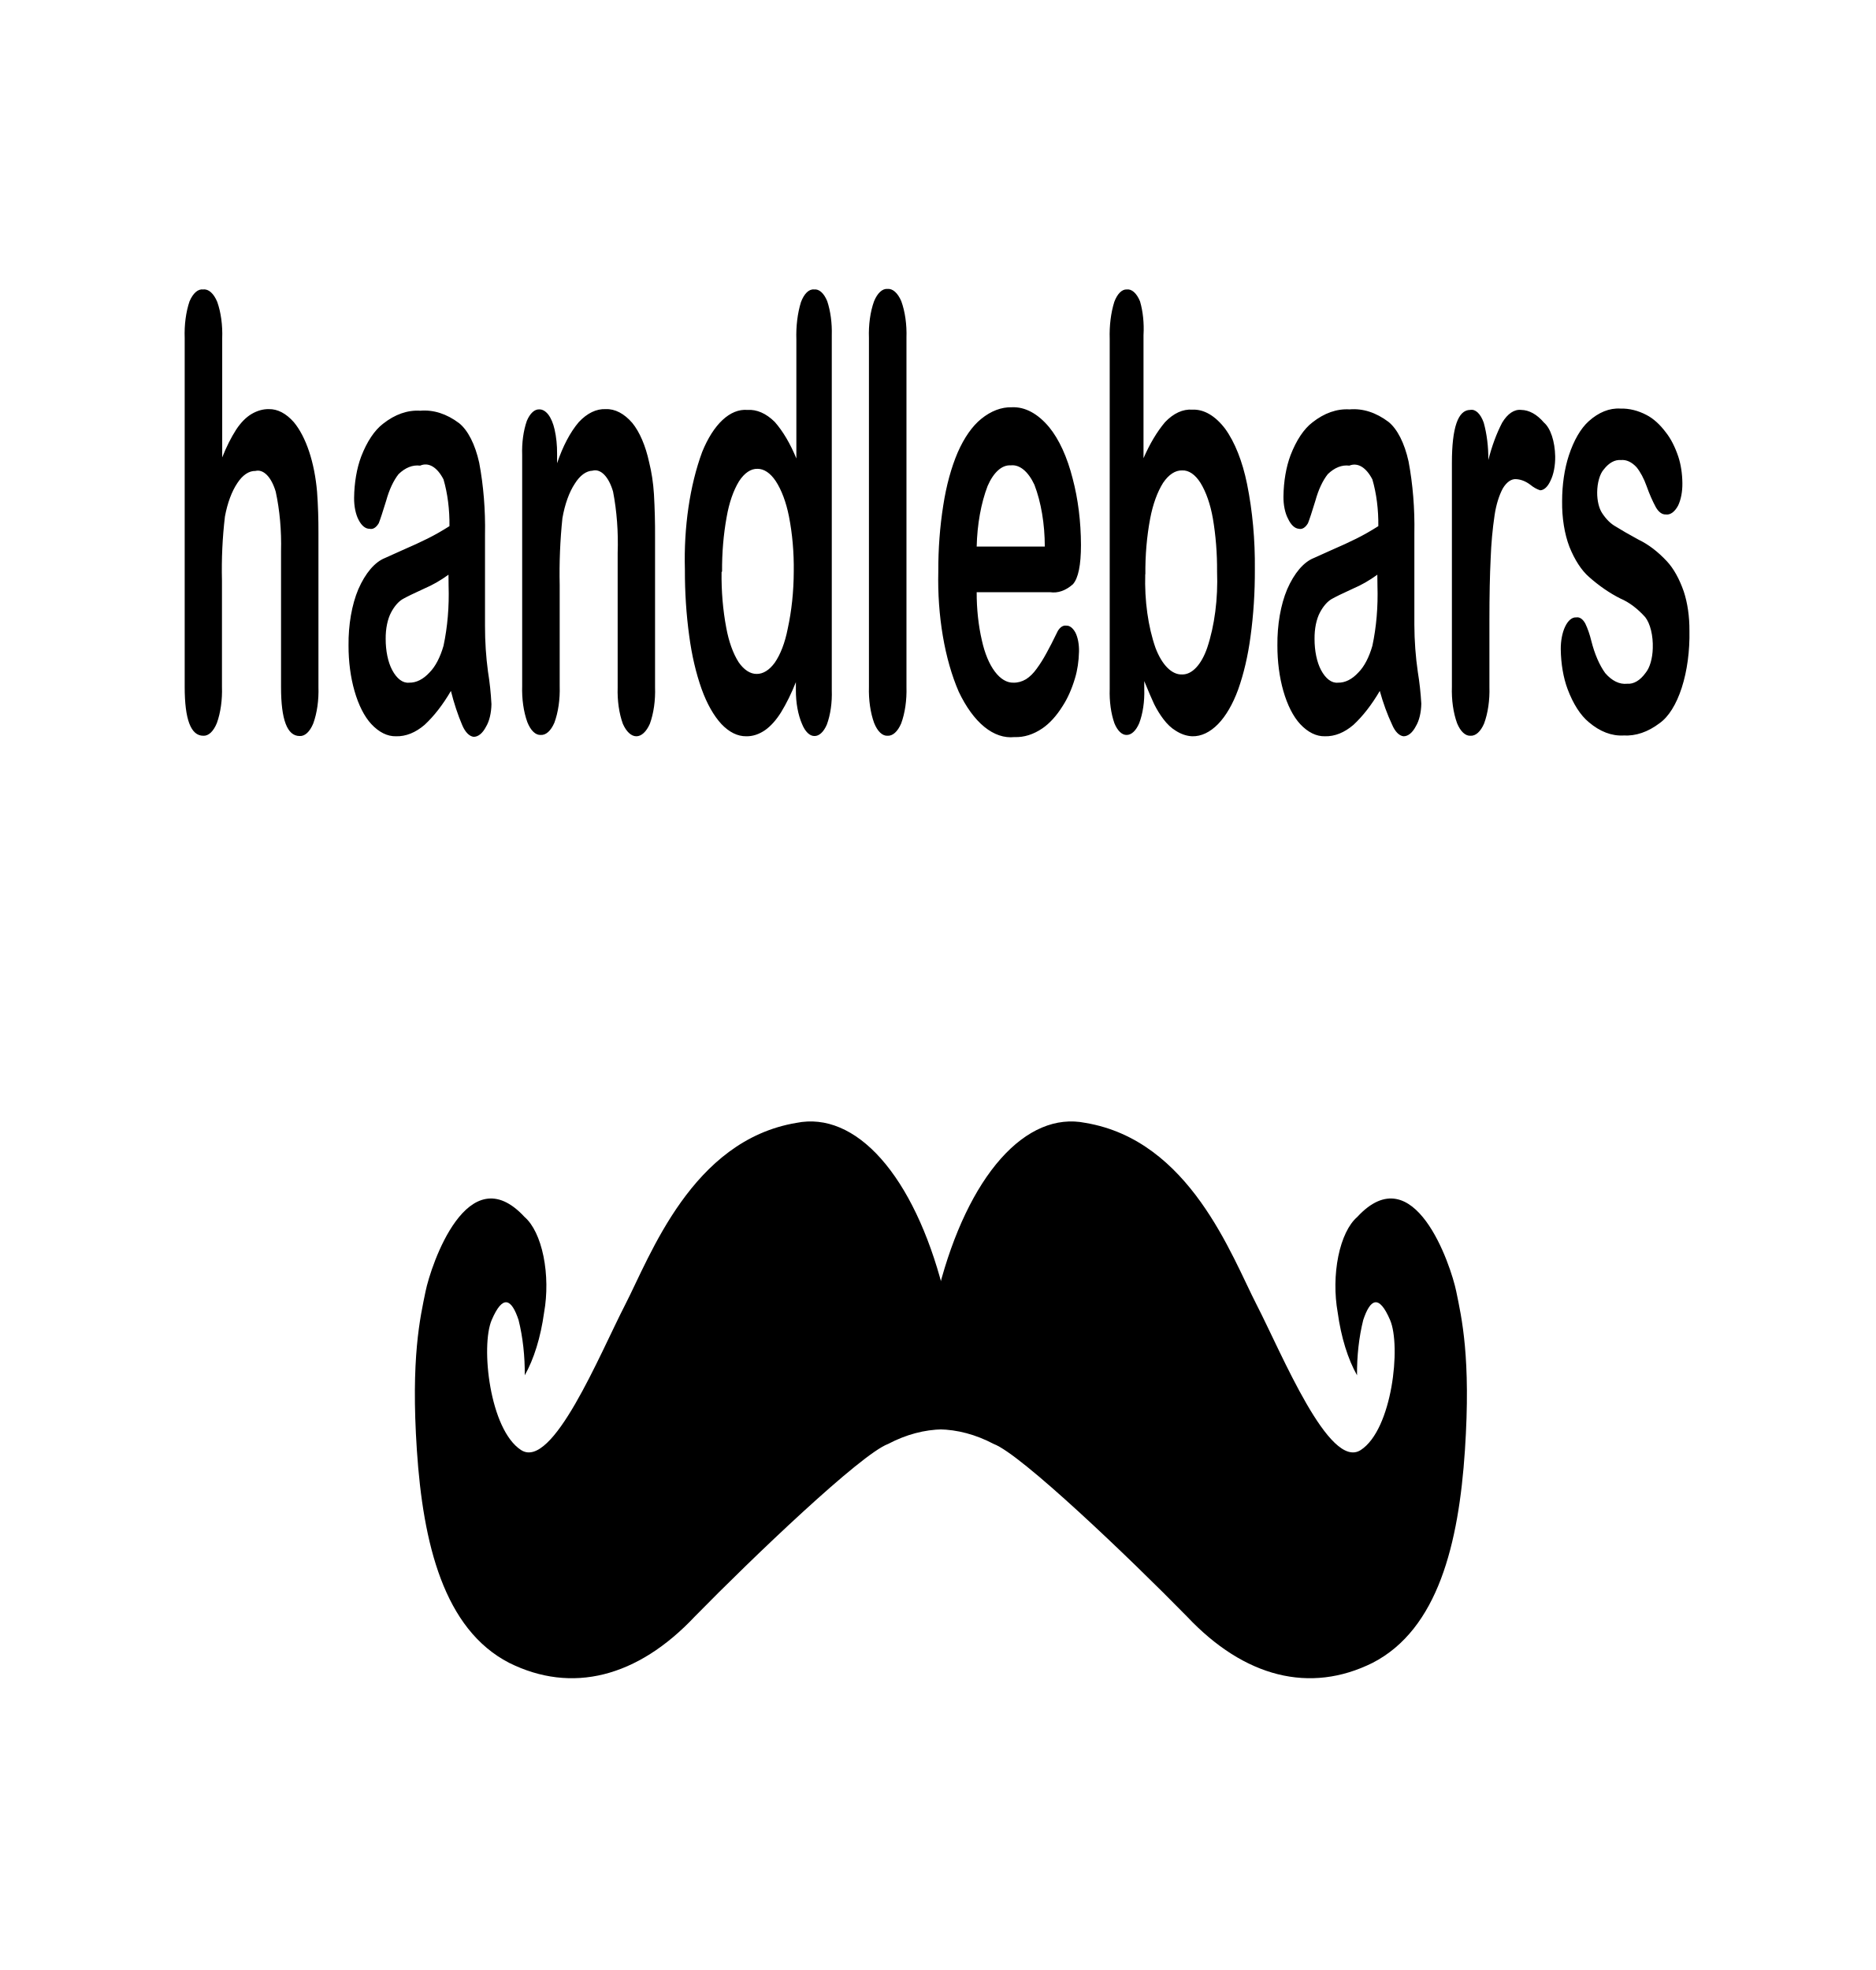
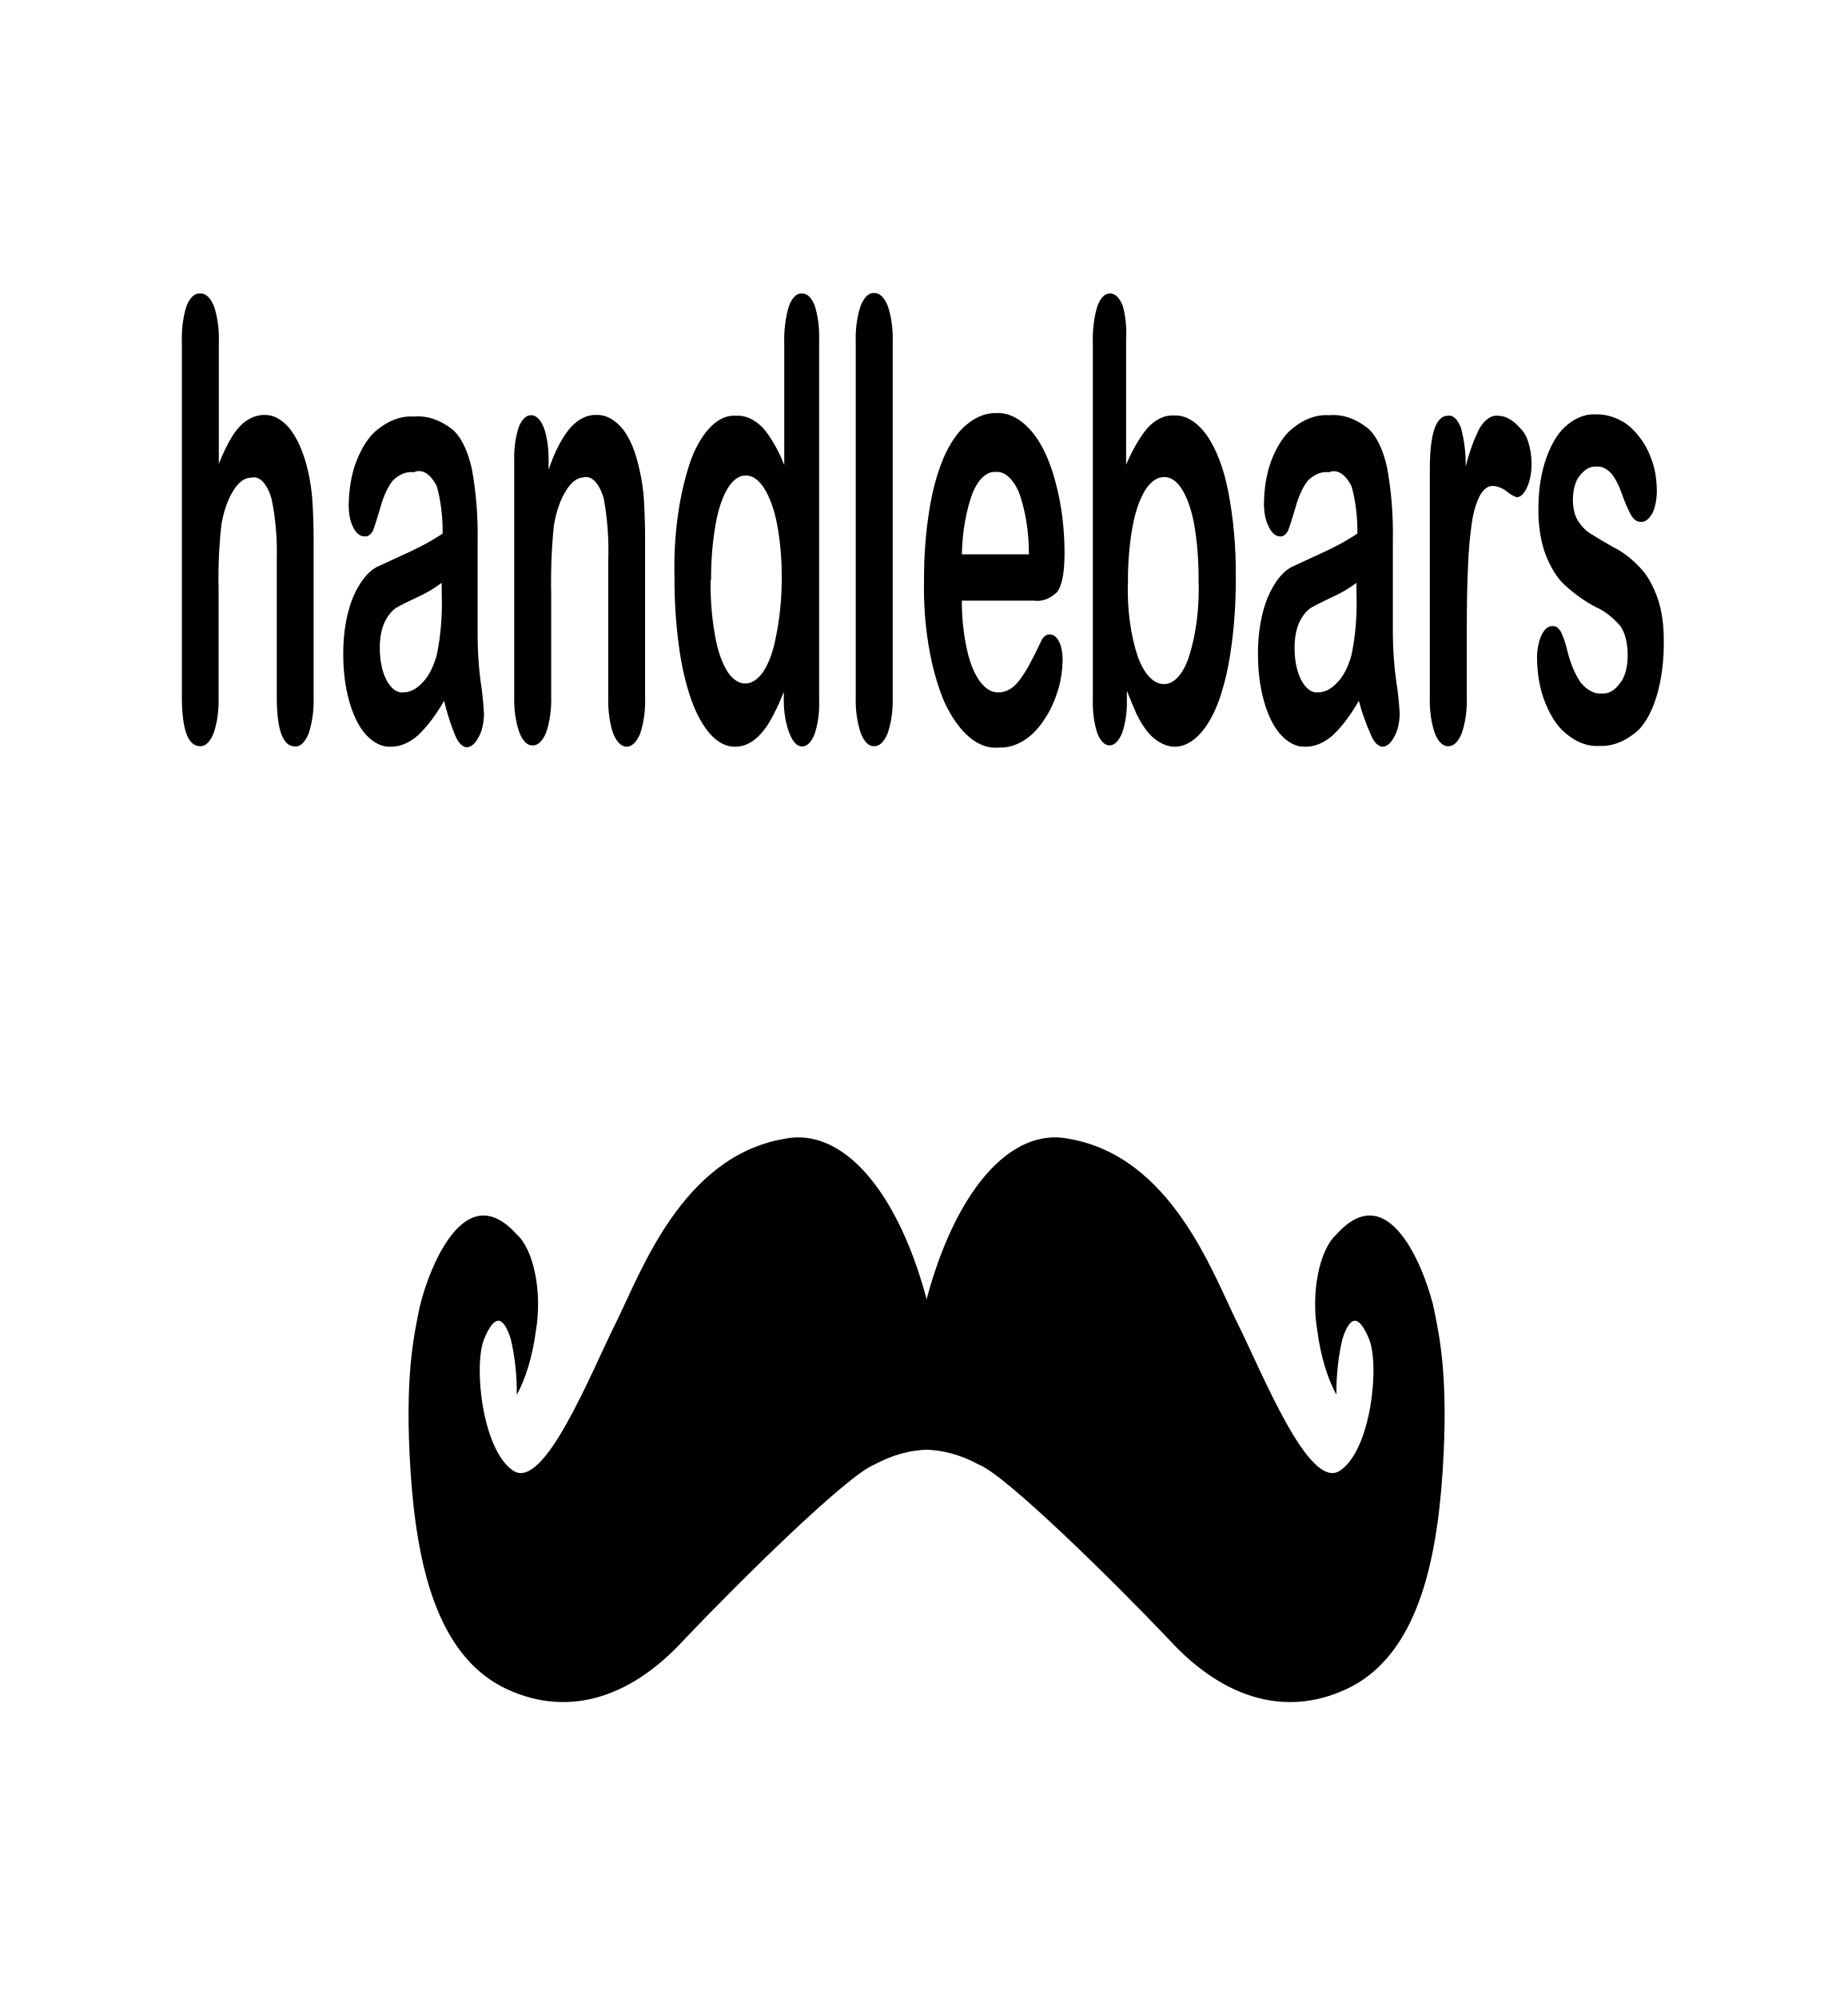
- <svg xmlns="http://www.w3.org/2000/svg" width="100" height="105" viewBox="0 0 98 105" fill="none">
-   <path d="M10.845 18.015V24.38C11.065 23.823 11.316 23.324 11.591 22.895C11.836 22.525 12.108 22.248 12.396 22.074C12.704 21.89 13.021 21.799 13.34 21.806C13.8 21.799 14.254 22.037 14.661 22.499C14.983 22.884 15.261 23.418 15.476 24.061C15.69 24.704 15.836 25.441 15.902 26.218C15.954 26.943 15.978 27.677 15.975 28.41V36.613C15.999 37.315 15.9 38.01 15.697 38.564C15.606 38.782 15.494 38.955 15.369 39.07C15.243 39.185 15.107 39.239 14.971 39.229C14.311 39.229 13.981 38.362 13.981 36.627V29.372C14.009 28.282 13.912 27.194 13.697 26.204C13.583 25.821 13.421 25.514 13.23 25.319C13.038 25.124 12.825 25.048 12.614 25.101C12.269 25.093 11.931 25.32 11.65 25.751C11.353 26.193 11.123 26.813 10.99 27.533C10.858 28.646 10.804 29.795 10.832 30.942V36.599C10.856 37.294 10.76 37.984 10.561 38.536C10.471 38.758 10.359 38.933 10.234 39.051C10.108 39.168 9.972 39.224 9.835 39.215C9.175 39.215 8.845 38.348 8.845 36.613V18.015C8.82 17.32 8.911 16.628 9.102 16.064C9.194 15.847 9.308 15.677 9.435 15.566C9.561 15.456 9.698 15.409 9.835 15.428C9.975 15.411 10.114 15.462 10.243 15.577C10.372 15.693 10.488 15.868 10.581 16.092C10.777 16.646 10.871 17.336 10.845 18.03V18.015ZM23.038 36.825C22.609 37.559 22.137 38.168 21.632 38.635C21.15 39.049 20.634 39.256 20.114 39.243C19.656 39.255 19.203 39.032 18.794 38.593C18.423 38.194 18.112 37.582 17.896 36.825C17.687 36.098 17.577 35.26 17.579 34.407C17.567 33.301 17.754 32.228 18.1 31.408C18.48 30.54 18.98 29.955 19.526 29.74L20.47 29.315C20.972 29.099 21.412 28.896 21.791 28.707C22.169 28.519 22.559 28.297 22.959 28.043C22.97 27.164 22.86 26.299 22.642 25.553C22.476 25.229 22.277 24.993 22.06 24.865C21.843 24.737 21.615 24.721 21.395 24.818C21 24.767 20.606 24.922 20.246 25.271C19.974 25.615 19.747 26.102 19.586 26.685C19.401 27.288 19.269 27.689 19.19 27.887C19.121 28.003 19.043 28.089 18.959 28.14C18.875 28.191 18.788 28.206 18.701 28.184C18.487 28.19 18.279 28.024 18.12 27.717C18.041 27.57 17.978 27.388 17.936 27.182C17.893 26.977 17.873 26.754 17.876 26.529C17.885 25.73 18.018 24.959 18.252 24.337C18.56 23.537 18.964 22.931 19.421 22.584C20.054 22.084 20.727 21.848 21.401 21.891C22.106 21.83 22.809 22.055 23.474 22.555C23.945 22.933 24.329 23.689 24.544 24.663C24.773 25.878 24.879 27.185 24.854 28.495C24.854 29.504 24.854 30.352 24.854 31.041C24.854 31.738 24.854 32.516 24.854 33.374C24.853 34.192 24.906 35.007 25.012 35.792C25.104 36.356 25.166 36.939 25.197 37.532C25.193 37.766 25.165 37.995 25.115 38.203C25.065 38.411 24.994 38.592 24.907 38.734C24.726 39.084 24.49 39.276 24.247 39.272C24.014 39.244 23.796 39.02 23.639 38.649C23.402 38.093 23.198 37.475 23.032 36.811L23.038 36.825ZM22.907 30.631C22.488 30.936 22.06 31.181 21.626 31.366C21.067 31.62 20.68 31.809 20.464 31.932C20.237 32.067 20.027 32.308 19.85 32.639C19.756 32.814 19.681 33.032 19.631 33.276C19.58 33.521 19.556 33.786 19.559 34.053C19.558 34.365 19.588 34.675 19.647 34.96C19.706 35.246 19.793 35.501 19.903 35.708C20.151 36.178 20.476 36.421 20.807 36.386C21.188 36.396 21.564 36.207 21.903 35.835C22.208 35.528 22.465 35.036 22.642 34.421C22.856 33.421 22.949 32.322 22.913 31.224L22.907 30.631ZM28.696 24.168V24.691C29.001 23.785 29.395 23.036 29.852 22.499C30.298 22.021 30.792 21.783 31.291 21.806C31.783 21.787 32.27 22.04 32.704 22.541C33.097 23.023 33.411 23.754 33.602 24.634C33.734 25.162 33.822 25.737 33.859 26.331C33.903 27.101 33.923 27.875 33.918 28.651V36.627C33.943 37.329 33.844 38.025 33.641 38.579C33.548 38.788 33.437 38.955 33.313 39.069C33.19 39.184 33.056 39.243 32.922 39.243C32.787 39.243 32.654 39.184 32.53 39.069C32.406 38.955 32.294 38.788 32.202 38.579C32.001 38.028 31.902 37.338 31.925 36.641V29.471C31.964 28.356 31.88 27.237 31.68 26.204C31.567 25.812 31.403 25.499 31.209 25.301C31.015 25.103 30.798 25.028 30.584 25.087C30.244 25.1 29.913 25.342 29.64 25.78C29.339 26.236 29.109 26.877 28.98 27.618C28.857 28.791 28.808 29.995 28.835 31.196V36.57C28.857 37.274 28.756 37.97 28.551 38.522C28.459 38.735 28.346 38.904 28.221 39.016C28.096 39.128 27.961 39.181 27.825 39.172C27.69 39.181 27.556 39.124 27.432 39.006C27.309 38.889 27.2 38.714 27.112 38.494C26.911 37.943 26.812 37.253 26.835 36.556V24.252C26.812 23.599 26.901 22.951 27.085 22.428C27.169 22.231 27.271 22.075 27.385 21.97C27.499 21.865 27.622 21.814 27.746 21.82C27.913 21.816 28.077 21.909 28.221 22.088C28.37 22.28 28.489 22.56 28.564 22.895C28.655 23.295 28.7 23.736 28.696 24.182V24.168ZM41.425 36.782V36.358C41.188 36.955 40.923 37.495 40.632 37.97C40.374 38.382 40.087 38.702 39.781 38.918C39.456 39.14 39.118 39.25 38.777 39.243C38.32 39.249 37.868 39.026 37.457 38.593C37.044 38.147 36.684 37.509 36.401 36.726C36.1 35.88 35.876 34.921 35.74 33.897C35.582 32.75 35.505 31.558 35.509 30.362C35.445 28.103 35.772 25.872 36.427 24.097C36.725 23.36 37.096 22.776 37.513 22.387C37.93 21.997 38.382 21.813 38.837 21.848C39.34 21.815 39.839 22.033 40.296 22.485C40.733 22.98 41.124 23.641 41.451 24.436V18.1C41.427 17.396 41.513 16.695 41.695 16.106C41.778 15.882 41.885 15.703 42.007 15.585C42.129 15.467 42.262 15.413 42.395 15.428C42.526 15.411 42.657 15.458 42.779 15.566C42.9 15.674 43.008 15.839 43.095 16.05C43.272 16.579 43.358 17.224 43.339 17.874V36.782C43.363 37.445 43.268 38.102 43.075 38.621C42.991 38.816 42.889 38.97 42.775 39.075C42.661 39.18 42.539 39.232 42.415 39.229C42.29 39.231 42.166 39.175 42.053 39.065C41.939 38.955 41.837 38.794 41.755 38.593C41.54 38.102 41.422 37.454 41.425 36.782V36.782ZM37.464 30.489C37.45 31.506 37.535 32.517 37.714 33.459C37.848 34.194 38.077 34.832 38.375 35.297C38.658 35.705 38.991 35.921 39.332 35.92C39.673 35.925 40.008 35.719 40.296 35.326C40.605 34.882 40.846 34.252 40.989 33.516C41.199 32.559 41.309 31.517 41.312 30.461C41.326 29.452 41.238 28.449 41.055 27.519C40.905 26.764 40.661 26.113 40.349 25.638C40.064 25.212 39.725 24.985 39.378 24.988C39.025 24.977 38.68 25.21 38.394 25.652C38.094 26.141 37.865 26.803 37.734 27.562C37.566 28.485 37.483 29.47 37.49 30.461L37.464 30.489ZM45.32 36.627V18.015C45.294 17.316 45.39 16.62 45.59 16.064C45.679 15.845 45.79 15.671 45.915 15.556C46.039 15.441 46.175 15.387 46.31 15.399C46.447 15.387 46.583 15.439 46.71 15.552C46.836 15.664 46.95 15.834 47.043 16.05C47.245 16.604 47.344 17.3 47.32 18.001V36.613C47.342 37.316 47.241 38.012 47.036 38.564C46.944 38.778 46.831 38.946 46.706 39.058C46.581 39.17 46.446 39.224 46.31 39.215C46.175 39.223 46.041 39.166 45.918 39.049C45.794 38.931 45.685 38.756 45.597 38.536C45.398 37.989 45.299 37.305 45.32 36.613V36.627ZM54.978 31.564H51.063C51.06 32.457 51.155 33.339 51.341 34.138C51.492 34.821 51.731 35.397 52.031 35.795C52.331 36.194 52.678 36.399 53.031 36.386C53.254 36.391 53.476 36.329 53.691 36.203C53.894 36.076 54.088 35.886 54.265 35.637C54.446 35.391 54.618 35.117 54.78 34.817C54.939 34.534 55.141 34.138 55.388 33.629C55.514 33.423 55.671 33.323 55.83 33.346C56.011 33.332 56.187 33.463 56.325 33.714C56.39 33.843 56.441 34.001 56.474 34.177C56.507 34.353 56.522 34.542 56.517 34.732C56.506 35.235 56.433 35.723 56.305 36.146C56.132 36.727 55.907 37.231 55.645 37.631C55.32 38.153 54.956 38.554 54.569 38.819C54.087 39.148 53.583 39.306 53.077 39.286C52.531 39.344 51.985 39.159 51.473 38.743C50.962 38.327 50.496 37.688 50.106 36.867C49.734 36.009 49.446 35.001 49.259 33.9C49.072 32.8 48.989 31.63 49.017 30.461C49.012 29.264 49.101 28.073 49.281 26.939C49.442 25.89 49.705 24.925 50.053 24.111C50.401 23.322 50.827 22.713 51.301 22.329C51.826 21.902 52.384 21.691 52.945 21.707C53.637 21.677 54.321 22.043 54.925 22.767C55.455 23.412 55.89 24.363 56.18 25.511C56.467 26.588 56.619 27.806 56.622 29.047C56.622 30.121 56.479 30.819 56.193 31.14C55.809 31.48 55.393 31.625 54.978 31.564V31.564ZM51.063 29.131H54.694C54.693 27.929 54.497 26.764 54.14 25.836C53.974 25.482 53.776 25.207 53.558 25.03C53.339 24.852 53.106 24.775 52.872 24.804C52.643 24.789 52.414 24.879 52.202 25.07C51.99 25.26 51.8 25.546 51.644 25.907C51.294 26.821 51.091 27.951 51.063 29.131V29.131ZM59.956 17.874V24.422C60.289 23.655 60.677 23.006 61.105 22.499C61.556 22.026 62.055 21.798 62.557 21.834C63.174 21.806 63.781 22.16 64.307 22.852C64.823 23.563 65.23 24.587 65.475 25.794C65.766 27.229 65.908 28.783 65.891 30.348C65.897 31.558 65.82 32.764 65.66 33.926C65.525 34.949 65.301 35.908 65 36.754C64.714 37.534 64.348 38.163 63.93 38.593C63.5 39.032 63.028 39.255 62.551 39.243C62.253 39.23 61.958 39.13 61.672 38.946C61.44 38.807 61.217 38.598 61.012 38.324C60.838 38.095 60.674 37.83 60.524 37.532C60.392 37.249 60.216 36.839 59.996 36.302V36.726C60.018 37.386 59.921 38.039 59.725 38.55C59.641 38.745 59.539 38.901 59.425 39.008C59.312 39.115 59.189 39.171 59.065 39.172C58.94 39.178 58.817 39.125 58.703 39.017C58.589 38.91 58.487 38.75 58.405 38.55C58.221 38.027 58.132 37.379 58.154 36.726V18.058C58.131 17.363 58.217 16.671 58.398 16.092C58.477 15.88 58.578 15.71 58.692 15.595C58.806 15.48 58.932 15.422 59.058 15.428C59.192 15.41 59.325 15.458 59.449 15.569C59.573 15.679 59.683 15.848 59.771 16.064C59.927 16.599 59.993 17.234 59.956 17.86V17.874ZM60.048 30.602C60.006 32.011 60.2 33.406 60.596 34.534C60.769 34.988 60.988 35.352 61.236 35.597C61.484 35.843 61.756 35.963 62.029 35.948C62.285 35.949 62.538 35.822 62.767 35.576C62.997 35.331 63.196 34.974 63.349 34.534C63.745 33.353 63.932 31.91 63.877 30.461C63.884 29.497 63.808 28.538 63.653 27.632C63.521 26.879 63.292 26.222 62.993 25.737C62.711 25.29 62.367 25.056 62.016 25.073C61.653 25.061 61.297 25.294 60.999 25.737C60.694 26.222 60.456 26.878 60.312 27.632C60.133 28.579 60.045 29.595 60.055 30.616L60.048 30.602ZM72.552 36.825C72.123 37.559 71.65 38.168 71.146 38.635C70.664 39.049 70.148 39.256 69.628 39.243C69.17 39.255 68.717 39.032 68.307 38.593C67.937 38.194 67.626 37.582 67.409 36.825C67.201 36.098 67.091 35.26 67.093 34.407C67.081 33.301 67.268 32.228 67.614 31.408C67.994 30.54 68.494 29.955 69.04 29.74L69.984 29.315C70.486 29.099 70.926 28.896 71.305 28.707C71.683 28.519 72.073 28.297 72.473 28.043C72.484 27.164 72.374 26.299 72.156 25.553C71.992 25.235 71.796 25.003 71.583 24.875C71.37 24.748 71.146 24.728 70.928 24.818C70.534 24.767 70.14 24.922 69.78 25.271C69.507 25.615 69.28 26.102 69.119 26.685C68.935 27.288 68.802 27.689 68.723 27.887C68.655 28.003 68.577 28.089 68.493 28.14C68.409 28.191 68.321 28.206 68.235 28.184C68.018 28.168 67.813 27.976 67.66 27.646C67.581 27.5 67.518 27.317 67.476 27.111C67.433 26.906 67.413 26.683 67.416 26.459C67.426 25.659 67.558 24.889 67.792 24.267C68.101 23.466 68.504 22.86 68.961 22.513C69.594 22.013 70.267 21.778 70.942 21.82C71.646 21.759 72.349 21.985 73.014 22.485C73.485 22.863 73.869 23.618 74.084 24.592C74.313 25.808 74.419 27.114 74.394 28.424C74.394 29.433 74.394 30.282 74.394 30.97C74.394 31.668 74.394 32.446 74.394 33.303C74.397 34.157 74.46 35.006 74.579 35.821C74.669 36.366 74.731 36.93 74.764 37.504C74.76 37.738 74.732 37.967 74.682 38.175C74.632 38.383 74.56 38.564 74.474 38.706C74.293 39.056 74.057 39.248 73.813 39.243C73.581 39.215 73.362 38.992 73.206 38.621C72.951 38.08 72.729 37.471 72.546 36.811L72.552 36.825ZM72.42 30.631C72.001 30.936 71.574 31.181 71.14 31.366C70.581 31.62 70.193 31.809 69.978 31.932C69.751 32.067 69.541 32.308 69.364 32.639C69.269 32.814 69.195 33.032 69.144 33.276C69.094 33.521 69.07 33.786 69.073 34.053C69.072 34.365 69.102 34.675 69.161 34.96C69.22 35.246 69.307 35.501 69.416 35.708C69.665 36.178 69.99 36.421 70.321 36.386C70.702 36.396 71.078 36.207 71.417 35.835C71.722 35.528 71.979 35.036 72.156 34.421C72.37 33.421 72.463 32.322 72.427 31.224L72.42 30.631ZM78.395 33.035V36.613C78.417 37.316 78.316 38.012 78.111 38.564C78.019 38.778 77.906 38.946 77.781 39.058C77.656 39.17 77.521 39.224 77.385 39.215C77.251 39.223 77.117 39.167 76.994 39.052C76.871 38.938 76.761 38.766 76.672 38.55C76.469 37.996 76.371 37.3 76.395 36.599V24.677C76.395 22.791 76.72 21.848 77.372 21.848C77.509 21.822 77.647 21.87 77.772 21.988C77.898 22.107 78.008 22.293 78.091 22.527C78.259 23.129 78.344 23.82 78.336 24.521C78.527 23.771 78.777 23.097 79.075 22.527C79.363 22.048 79.721 21.808 80.085 21.848C80.512 21.854 80.932 22.087 81.306 22.527C81.476 22.671 81.622 22.918 81.728 23.237C81.833 23.555 81.893 23.933 81.901 24.323C81.905 24.566 81.884 24.808 81.841 25.032C81.798 25.256 81.733 25.458 81.65 25.624C81.505 25.942 81.309 26.125 81.102 26.133C80.921 26.076 80.744 25.976 80.574 25.836C80.334 25.655 80.082 25.555 79.828 25.539C79.568 25.515 79.313 25.691 79.108 26.034C78.906 26.412 78.755 26.901 78.672 27.448C78.56 28.201 78.489 28.98 78.461 29.768C78.417 30.654 78.395 31.738 78.395 33.021V33.035ZM89.057 33.6C89.08 34.686 88.937 35.759 88.648 36.653C88.36 37.547 87.942 38.214 87.459 38.55C86.845 39.016 86.196 39.236 85.545 39.201C84.913 39.235 84.284 38.995 83.696 38.494C83.251 38.13 82.859 37.52 82.561 36.726C82.335 36.122 82.208 35.377 82.198 34.605C82.196 34.381 82.216 34.16 82.256 33.953C82.296 33.746 82.354 33.559 82.429 33.403C82.507 33.238 82.6 33.109 82.702 33.024C82.804 32.939 82.913 32.899 83.023 32.907C83.109 32.891 83.196 32.912 83.279 32.967C83.362 33.023 83.438 33.113 83.505 33.233C83.635 33.505 83.745 33.82 83.828 34.166C84.004 34.861 84.258 35.449 84.568 35.877C84.926 36.291 85.33 36.487 85.736 36.443C86.084 36.471 86.428 36.269 86.72 35.863C86.83 35.731 86.923 35.541 86.99 35.311C87.057 35.081 87.096 34.819 87.103 34.548C87.114 34.219 87.082 33.891 87.011 33.599C86.94 33.307 86.832 33.062 86.7 32.893C86.284 32.431 85.84 32.098 85.38 31.903C84.805 31.615 84.242 31.228 83.696 30.744C83.297 30.392 82.942 29.845 82.66 29.146C82.397 28.463 82.258 27.598 82.27 26.713C82.27 25.843 82.394 24.994 82.627 24.281C82.892 23.473 83.258 22.84 83.683 22.456C84.217 21.974 84.794 21.742 85.373 21.777C85.842 21.764 86.31 21.878 86.766 22.117C87.133 22.305 87.483 22.621 87.803 23.05C88.062 23.375 88.287 23.814 88.463 24.337C88.6 24.751 88.676 25.244 88.681 25.751C88.684 25.975 88.665 26.198 88.625 26.405C88.585 26.612 88.525 26.799 88.45 26.953C88.267 27.29 88.03 27.458 87.789 27.42C87.6 27.428 87.415 27.293 87.268 27.038C87.085 26.7 86.919 26.32 86.773 25.907C86.627 25.5 86.445 25.159 86.238 24.903C85.979 24.623 85.69 24.491 85.4 24.521C85.082 24.494 84.768 24.666 84.495 25.016C84.389 25.133 84.3 25.309 84.238 25.526C84.175 25.743 84.141 25.991 84.139 26.246C84.138 26.462 84.161 26.676 84.207 26.868C84.253 27.06 84.32 27.225 84.403 27.349C84.618 27.676 84.86 27.915 85.116 28.057C85.415 28.245 85.824 28.481 86.344 28.764C86.87 29.016 87.38 29.405 87.862 29.923C88.213 30.301 88.518 30.848 88.753 31.521C88.956 32.133 89.062 32.866 89.057 33.615V33.6ZM26.967 73.312C27.461 72.442 27.822 71.275 28.003 69.96C28.177 68.99 28.165 67.913 27.971 66.96C27.777 66.008 27.417 65.257 26.967 64.869C23.93 61.574 21.969 67.443 21.685 68.829C21.401 70.215 20.893 72.365 21.223 77.314C21.553 82.264 22.656 86.832 26.141 88.629C29.476 90.287 32.977 89.413 36.044 86.153C39.121 83.014 44.891 77.498 46.343 76.961C47.296 76.46 48.273 76.199 49.255 76.183V68.645C48.493 65.714 47.35 63.321 45.964 61.759C44.578 60.197 43.01 59.533 41.451 59.849C35.886 60.782 33.674 66.92 32.321 69.55C30.967 72.181 28.452 78.375 26.775 77.286C25.098 76.197 24.616 71.743 25.21 70.356C25.805 68.971 26.267 69.225 26.643 70.356C26.87 71.265 26.983 72.283 26.973 73.312H26.967Z" fill="black" />
-   <path d="M71.344 73.312C70.85 72.442 70.489 71.275 70.308 69.96C70.134 68.99 70.145 67.913 70.339 66.96C70.533 66.008 70.894 65.257 71.344 64.869C74.381 61.574 76.342 67.443 76.626 68.829C76.91 70.215 77.418 72.365 77.088 77.314C76.758 82.264 75.655 86.832 72.169 88.628C68.834 90.287 65.334 89.413 62.267 86.153C59.19 83.014 53.42 77.498 51.968 76.961C51.015 76.46 50.038 76.199 49.056 76.183V68.645C49.818 65.714 50.961 63.321 52.347 61.759C53.733 60.197 55.301 59.533 56.86 59.849C62.425 60.782 64.637 66.92 65.99 69.55C67.344 72.181 69.859 78.375 71.536 77.286C73.213 76.197 73.695 71.742 73.1 70.356C72.506 68.971 72.044 69.225 71.668 70.356C71.441 71.265 71.327 72.283 71.338 73.312H71.344Z" fill="black" />
+ <svg xmlns="http://www.w3.org/2000/svg" width="49" height="53" viewBox="0 0 49 53" fill="none">
+   <path d="M5.804 9.094V12.306C5.912 12.025 6.035 11.773 6.17 11.556C6.29 11.37 6.423 11.23 6.564 11.142C6.715 11.049 6.87 11.003 7.027 11.007C7.252 11.003 7.475 11.123 7.674 11.357C7.832 11.551 7.968 11.82 8.073 12.145C8.178 12.47 8.25 12.841 8.282 13.234C8.307 13.6 8.319 13.97 8.318 14.34V18.481C8.329 18.835 8.281 19.186 8.182 19.466C8.137 19.576 8.082 19.663 8.021 19.721C7.959 19.779 7.893 19.806 7.826 19.801C7.502 19.801 7.341 19.363 7.341 18.488V14.826C7.355 14.276 7.307 13.726 7.201 13.227C7.146 13.033 7.066 12.879 6.973 12.78C6.879 12.682 6.774 12.643 6.671 12.67C6.502 12.666 6.336 12.781 6.199 12.998C6.053 13.221 5.94 13.534 5.875 13.898C5.81 14.459 5.784 15.039 5.798 15.618V18.474C5.809 18.825 5.762 19.173 5.665 19.452C5.621 19.563 5.566 19.652 5.504 19.711C5.443 19.771 5.376 19.799 5.309 19.794C4.986 19.794 4.824 19.356 4.824 18.481V9.094C4.812 8.743 4.856 8.393 4.95 8.108C4.995 7.999 5.051 7.913 5.113 7.857C5.175 7.802 5.242 7.778 5.309 7.787C5.378 7.779 5.446 7.805 5.509 7.863C5.572 7.921 5.629 8.01 5.675 8.123C5.771 8.403 5.817 8.751 5.804 9.101V9.094ZM11.779 18.588C11.569 18.959 11.337 19.266 11.09 19.502C10.853 19.711 10.601 19.815 10.346 19.808C10.121 19.814 9.9 19.702 9.699 19.48C9.517 19.279 9.365 18.97 9.259 18.588C9.157 18.221 9.103 17.798 9.104 17.367C9.098 16.809 9.19 16.268 9.359 15.854C9.545 15.415 9.79 15.12 10.058 15.011L10.521 14.797C10.766 14.688 10.982 14.585 11.168 14.49C11.353 14.395 11.544 14.283 11.74 14.155C11.745 13.711 11.691 13.275 11.585 12.898C11.503 12.735 11.405 12.616 11.299 12.551C11.193 12.486 11.081 12.478 10.973 12.527C10.78 12.502 10.587 12.58 10.411 12.756C10.277 12.93 10.166 13.175 10.087 13.47C9.996 13.774 9.932 13.976 9.893 14.076C9.859 14.135 9.821 14.178 9.78 14.204C9.739 14.23 9.696 14.237 9.654 14.226C9.549 14.229 9.447 14.145 9.369 13.991C9.33 13.916 9.299 13.824 9.278 13.72C9.258 13.617 9.248 13.504 9.249 13.391C9.254 12.987 9.319 12.598 9.434 12.284C9.585 11.88 9.783 11.575 10.006 11.399C10.317 11.147 10.646 11.028 10.977 11.05C11.322 11.019 11.666 11.133 11.992 11.385C12.223 11.576 12.411 11.957 12.517 12.449C12.629 13.062 12.681 13.722 12.668 14.383C12.668 14.893 12.668 15.321 12.668 15.668C12.668 16.02 12.668 16.413 12.668 16.846C12.668 17.259 12.694 17.67 12.746 18.067C12.791 18.351 12.822 18.645 12.837 18.945C12.835 19.063 12.821 19.178 12.796 19.283C12.772 19.388 12.737 19.48 12.694 19.552C12.606 19.728 12.49 19.825 12.371 19.823C12.257 19.809 12.15 19.696 12.073 19.509C11.957 19.228 11.857 18.916 11.776 18.581L11.779 18.588ZM11.714 15.461C11.509 15.615 11.299 15.739 11.087 15.832C10.813 15.961 10.623 16.056 10.517 16.118C10.406 16.186 10.303 16.308 10.216 16.475C10.17 16.563 10.134 16.673 10.109 16.797C10.084 16.92 10.072 17.054 10.074 17.189C10.073 17.346 10.088 17.503 10.117 17.647C10.146 17.791 10.189 17.919 10.242 18.024C10.364 18.261 10.523 18.384 10.685 18.366C10.872 18.371 11.056 18.276 11.223 18.088C11.372 17.933 11.498 17.685 11.585 17.374C11.69 16.869 11.735 16.315 11.717 15.761L11.714 15.461ZM14.551 12.199V12.463C14.7 12.006 14.894 11.628 15.117 11.357C15.336 11.115 15.578 10.995 15.822 11.007C16.064 10.997 16.302 11.125 16.515 11.378C16.707 11.621 16.861 11.99 16.955 12.434C17.02 12.701 17.063 12.991 17.081 13.291C17.102 13.679 17.112 14.07 17.11 14.462V18.488C17.122 18.842 17.073 19.193 16.974 19.473C16.929 19.579 16.874 19.663 16.814 19.721C16.753 19.778 16.688 19.808 16.622 19.808C16.555 19.808 16.49 19.778 16.43 19.721C16.369 19.663 16.314 19.579 16.269 19.473C16.17 19.195 16.122 18.847 16.133 18.495V14.876C16.152 14.313 16.111 13.748 16.013 13.227C15.958 13.029 15.878 12.871 15.782 12.771C15.687 12.671 15.581 12.633 15.476 12.663C15.309 12.669 15.148 12.792 15.014 13.013C14.866 13.243 14.753 13.566 14.69 13.941C14.63 14.533 14.606 15.14 14.619 15.747V18.459C14.63 18.814 14.58 19.166 14.48 19.444C14.435 19.552 14.38 19.637 14.318 19.694C14.257 19.75 14.191 19.777 14.124 19.773C14.058 19.777 13.992 19.748 13.932 19.689C13.871 19.63 13.818 19.541 13.775 19.43C13.676 19.152 13.628 18.804 13.639 18.452V12.242C13.628 11.912 13.672 11.585 13.762 11.321C13.803 11.221 13.853 11.143 13.909 11.09C13.964 11.037 14.025 11.011 14.085 11.014C14.167 11.012 14.248 11.059 14.318 11.149C14.391 11.246 14.45 11.387 14.486 11.556C14.531 11.759 14.553 11.981 14.551 12.206V12.199ZM20.788 18.566V18.352C20.672 18.654 20.542 18.926 20.4 19.166C20.273 19.374 20.132 19.535 19.983 19.644C19.824 19.756 19.658 19.812 19.491 19.808C19.267 19.811 19.045 19.699 18.844 19.48C18.642 19.255 18.465 18.933 18.326 18.538C18.179 18.111 18.069 17.627 18.003 17.11C17.925 16.531 17.887 15.929 17.89 15.325C17.858 14.185 18.018 13.059 18.339 12.163C18.485 11.791 18.667 11.496 18.871 11.3C19.076 11.103 19.297 11.011 19.52 11.028C19.766 11.011 20.011 11.121 20.235 11.349C20.449 11.599 20.641 11.933 20.801 12.335V9.136C20.789 8.781 20.831 8.427 20.921 8.13C20.961 8.017 21.014 7.926 21.073 7.867C21.133 7.807 21.198 7.78 21.264 7.787C21.328 7.779 21.392 7.803 21.451 7.857C21.511 7.911 21.564 7.995 21.607 8.101C21.693 8.369 21.736 8.694 21.726 9.022V18.566C21.738 18.901 21.692 19.232 21.597 19.494C21.556 19.593 21.506 19.671 21.45 19.724C21.394 19.776 21.334 19.803 21.273 19.801C21.212 19.802 21.151 19.774 21.096 19.718C21.04 19.663 20.99 19.582 20.95 19.48C20.845 19.233 20.787 18.905 20.788 18.566ZM18.847 15.39C18.84 15.903 18.882 16.413 18.97 16.889C19.035 17.26 19.148 17.582 19.294 17.817C19.432 18.022 19.596 18.132 19.763 18.131C19.93 18.134 20.094 18.029 20.235 17.831C20.387 17.607 20.505 17.289 20.575 16.917C20.677 16.435 20.732 15.909 20.733 15.376C20.739 14.866 20.697 14.36 20.607 13.891C20.534 13.509 20.414 13.181 20.261 12.941C20.121 12.726 19.955 12.611 19.785 12.613C19.612 12.607 19.443 12.725 19.303 12.948C19.156 13.195 19.044 13.529 18.98 13.912C18.897 14.378 18.857 14.875 18.86 15.376L18.847 15.39ZM22.697 18.488V9.094C22.684 8.74 22.731 8.389 22.829 8.108C22.873 7.998 22.927 7.91 22.988 7.852C23.049 7.794 23.116 7.767 23.182 7.773C23.249 7.767 23.316 7.793 23.378 7.85C23.44 7.907 23.495 7.992 23.541 8.101C23.64 8.381 23.689 8.732 23.677 9.086V18.481C23.688 18.836 23.638 19.187 23.538 19.466C23.492 19.573 23.437 19.659 23.376 19.715C23.315 19.772 23.248 19.799 23.182 19.794C23.116 19.798 23.05 19.77 22.99 19.71C22.929 19.651 22.875 19.563 22.832 19.452C22.735 19.176 22.686 18.83 22.697 18.481V18.488ZM27.429 15.932H25.511C25.509 16.383 25.556 16.828 25.647 17.232C25.721 17.576 25.838 17.867 25.985 18.068C26.132 18.269 26.302 18.373 26.475 18.366C26.584 18.369 26.693 18.338 26.799 18.274C26.898 18.21 26.993 18.114 27.08 17.988C27.169 17.864 27.253 17.726 27.332 17.574C27.41 17.431 27.509 17.232 27.63 16.974C27.692 16.871 27.769 16.82 27.847 16.832C27.935 16.825 28.022 16.891 28.089 17.017C28.121 17.082 28.146 17.162 28.162 17.251C28.178 17.34 28.186 17.436 28.183 17.531C28.178 17.785 28.142 18.032 28.079 18.245C27.994 18.538 27.885 18.793 27.756 18.995C27.597 19.258 27.419 19.461 27.229 19.594C26.993 19.761 26.746 19.84 26.498 19.83C26.23 19.859 25.962 19.766 25.712 19.556C25.461 19.346 25.233 19.023 25.042 18.609C24.86 18.176 24.718 17.667 24.627 17.111C24.535 16.556 24.495 15.966 24.508 15.376C24.506 14.771 24.549 14.17 24.638 13.598C24.716 13.068 24.845 12.581 25.016 12.17C25.186 11.772 25.395 11.464 25.628 11.271C25.885 11.055 26.158 10.949 26.433 10.957C26.772 10.942 27.107 11.126 27.403 11.492C27.663 11.818 27.876 12.297 28.018 12.877C28.159 13.421 28.233 14.036 28.235 14.662C28.235 15.204 28.165 15.556 28.025 15.718C27.836 15.89 27.633 15.963 27.429 15.932ZM25.511 14.704H27.29C27.29 14.097 27.194 13.51 27.018 13.041C26.938 12.863 26.84 12.724 26.733 12.634C26.626 12.544 26.512 12.505 26.397 12.52C26.285 12.512 26.173 12.558 26.069 12.654C25.965 12.75 25.872 12.894 25.796 13.077C25.624 13.538 25.524 14.109 25.511 14.704ZM29.868 9.022V12.327C30.032 11.94 30.222 11.612 30.431 11.357C30.652 11.118 30.897 11.003 31.143 11.021C31.445 11.007 31.743 11.185 32 11.535C32.254 11.894 32.453 12.411 32.573 13.02C32.715 13.744 32.785 14.529 32.777 15.318C32.78 15.929 32.742 16.538 32.663 17.124C32.597 17.641 32.487 18.125 32.34 18.552C32.2 18.946 32.02 19.263 31.816 19.48C31.605 19.702 31.374 19.814 31.14 19.808C30.994 19.802 30.849 19.751 30.709 19.659C30.596 19.589 30.486 19.483 30.386 19.345C30.3 19.229 30.22 19.095 30.147 18.945C30.082 18.802 29.996 18.595 29.888 18.324V18.538C29.899 18.871 29.851 19.2 29.755 19.459C29.714 19.557 29.664 19.636 29.608 19.69C29.553 19.744 29.493 19.772 29.432 19.773C29.371 19.775 29.31 19.749 29.254 19.694C29.198 19.64 29.149 19.56 29.108 19.459C29.018 19.195 28.975 18.867 28.985 18.538V9.115C28.974 8.764 29.016 8.415 29.105 8.123C29.144 8.016 29.193 7.93 29.249 7.872C29.305 7.814 29.366 7.785 29.428 7.787C29.494 7.778 29.559 7.803 29.62 7.858C29.681 7.914 29.735 8 29.778 8.108C29.854 8.379 29.886 8.699 29.868 9.015V9.022ZM29.914 15.447C29.893 16.158 29.988 16.862 30.182 17.431C30.267 17.661 30.374 17.845 30.496 17.968C30.617 18.092 30.75 18.153 30.884 18.145C31.01 18.146 31.134 18.081 31.246 17.958C31.358 17.834 31.456 17.653 31.531 17.431C31.725 16.835 31.817 16.107 31.79 15.376C31.793 14.889 31.756 14.405 31.68 13.948C31.615 13.568 31.503 13.236 31.357 12.991C31.218 12.765 31.05 12.647 30.878 12.656C30.7 12.65 30.526 12.767 30.38 12.991C30.23 13.236 30.113 13.567 30.043 13.948C29.955 14.426 29.912 14.938 29.917 15.454L29.914 15.447ZM36.041 18.588C35.83 18.959 35.599 19.266 35.352 19.502C35.115 19.711 34.862 19.815 34.608 19.808C34.383 19.814 34.161 19.702 33.961 19.48C33.779 19.279 33.627 18.97 33.521 18.588C33.418 18.221 33.365 17.798 33.365 17.367C33.36 16.809 33.451 16.268 33.621 15.854C33.807 15.415 34.052 15.12 34.32 15.011L34.782 14.797C35.028 14.688 35.244 14.585 35.429 14.49C35.615 14.395 35.806 14.283 36.002 14.155C36.007 13.711 35.953 13.275 35.847 12.898C35.766 12.738 35.67 12.621 35.566 12.556C35.461 12.492 35.351 12.482 35.245 12.527C35.052 12.502 34.858 12.58 34.682 12.756C34.549 12.93 34.437 13.175 34.358 13.47C34.268 13.774 34.203 13.976 34.164 14.076C34.131 14.135 34.093 14.178 34.051 14.204C34.01 14.23 33.967 14.237 33.925 14.226C33.819 14.218 33.718 14.121 33.644 13.955C33.605 13.881 33.574 13.789 33.553 13.685C33.532 13.581 33.523 13.469 33.524 13.355C33.529 12.952 33.593 12.563 33.708 12.249C33.859 11.845 34.057 11.539 34.281 11.364C34.591 11.111 34.921 10.992 35.251 11.014C35.596 10.983 35.941 11.097 36.267 11.349C36.498 11.54 36.686 11.922 36.791 12.413C36.904 13.027 36.955 13.686 36.943 14.348C36.943 14.857 36.943 15.285 36.943 15.633C36.943 15.985 36.943 16.377 36.943 16.81C36.945 17.241 36.975 17.67 37.034 18.081C37.078 18.356 37.108 18.641 37.124 18.93C37.122 19.049 37.109 19.164 37.084 19.269C37.059 19.374 37.025 19.466 36.982 19.537C36.894 19.714 36.778 19.811 36.658 19.808C36.544 19.794 36.438 19.682 36.361 19.494C36.236 19.221 36.127 18.914 36.037 18.581L36.041 18.588ZM35.976 15.461C35.771 15.615 35.561 15.739 35.348 15.832C35.075 15.961 34.885 16.056 34.779 16.118C34.668 16.186 34.565 16.308 34.478 16.475C34.432 16.563 34.395 16.673 34.371 16.797C34.346 16.92 34.334 17.054 34.336 17.189C34.335 17.346 34.35 17.503 34.379 17.647C34.408 17.791 34.45 17.919 34.504 18.024C34.626 18.261 34.785 18.384 34.947 18.366C35.134 18.371 35.318 18.276 35.484 18.088C35.634 17.933 35.76 17.685 35.847 17.374C35.951 16.869 35.997 16.315 35.979 15.761L35.976 15.461ZM38.904 16.675V18.481C38.914 18.836 38.865 19.187 38.764 19.466C38.719 19.573 38.664 19.659 38.603 19.715C38.541 19.772 38.475 19.799 38.409 19.794C38.343 19.798 38.277 19.77 38.217 19.712C38.157 19.654 38.103 19.568 38.059 19.459C37.96 19.179 37.911 18.828 37.923 18.474V12.456C37.923 11.504 38.083 11.028 38.402 11.028C38.469 11.015 38.537 11.039 38.599 11.099C38.66 11.159 38.714 11.252 38.755 11.371C38.837 11.675 38.879 12.024 38.874 12.377C38.968 11.999 39.091 11.658 39.237 11.371C39.378 11.129 39.553 11.008 39.732 11.028C39.941 11.031 40.147 11.149 40.33 11.371C40.413 11.444 40.485 11.568 40.536 11.729C40.588 11.89 40.618 12.08 40.621 12.277C40.623 12.4 40.613 12.522 40.592 12.635C40.571 12.748 40.539 12.85 40.498 12.934C40.428 13.094 40.331 13.187 40.23 13.191C40.141 13.162 40.055 13.112 39.971 13.041C39.853 12.95 39.73 12.899 39.605 12.891C39.478 12.879 39.353 12.968 39.253 13.141C39.154 13.332 39.08 13.579 39.039 13.855C38.984 14.235 38.95 14.628 38.936 15.026C38.914 15.473 38.904 16.02 38.904 16.668V16.675ZM44.128 16.96C44.139 17.508 44.069 18.05 43.928 18.501C43.786 18.953 43.581 19.289 43.345 19.459C43.044 19.694 42.726 19.805 42.407 19.787C42.097 19.805 41.789 19.683 41.501 19.43C41.283 19.247 41.091 18.939 40.945 18.538C40.834 18.233 40.772 17.857 40.767 17.467C40.766 17.354 40.776 17.242 40.795 17.138C40.815 17.034 40.844 16.939 40.88 16.86C40.918 16.777 40.964 16.712 41.014 16.669C41.064 16.626 41.117 16.606 41.171 16.61C41.214 16.602 41.256 16.613 41.297 16.641C41.337 16.669 41.375 16.714 41.407 16.775C41.471 16.912 41.525 17.071 41.566 17.246C41.652 17.596 41.776 17.893 41.928 18.11C42.104 18.319 42.302 18.417 42.501 18.395C42.671 18.409 42.84 18.307 42.983 18.102C43.037 18.035 43.082 17.939 43.115 17.823C43.148 17.707 43.167 17.575 43.17 17.439C43.176 17.273 43.16 17.107 43.125 16.959C43.09 16.812 43.038 16.689 42.973 16.603C42.769 16.37 42.551 16.202 42.326 16.104C42.044 15.958 41.769 15.762 41.501 15.518C41.306 15.341 41.132 15.064 40.993 14.712C40.864 14.367 40.796 13.931 40.803 13.484C40.802 13.045 40.863 12.616 40.977 12.256C41.107 11.848 41.286 11.529 41.495 11.335C41.757 11.091 42.039 10.975 42.323 10.992C42.553 10.986 42.782 11.043 43.005 11.164C43.185 11.259 43.357 11.418 43.513 11.635C43.641 11.799 43.751 12.02 43.837 12.284C43.904 12.493 43.941 12.742 43.944 12.998C43.945 13.111 43.936 13.224 43.916 13.328C43.897 13.433 43.867 13.527 43.83 13.605C43.741 13.775 43.624 13.86 43.507 13.841C43.414 13.845 43.324 13.777 43.251 13.648C43.162 13.477 43.08 13.285 43.009 13.077C42.937 12.871 42.848 12.699 42.747 12.57C42.62 12.429 42.478 12.362 42.336 12.377C42.18 12.364 42.026 12.451 41.893 12.627C41.841 12.686 41.797 12.775 41.767 12.885C41.736 12.994 41.719 13.12 41.718 13.248C41.717 13.357 41.729 13.465 41.751 13.562C41.774 13.659 41.807 13.742 41.847 13.805C41.953 13.97 42.071 14.091 42.197 14.162C42.343 14.257 42.544 14.376 42.798 14.519C43.056 14.646 43.306 14.843 43.542 15.104C43.714 15.295 43.864 15.571 43.979 15.911C44.078 16.219 44.13 16.589 44.128 16.967V16.96ZM13.704 37.005C13.946 36.566 14.123 35.977 14.211 35.313C14.297 34.824 14.291 34.28 14.196 33.799C14.101 33.318 13.924 32.939 13.704 32.744C12.216 31.08 11.255 34.043 11.116 34.742C10.977 35.442 10.727 36.527 10.889 39.025C11.051 41.524 11.591 43.83 13.299 44.736C14.933 45.574 16.649 45.132 18.152 43.487C19.659 41.902 22.486 39.118 23.198 38.847C23.665 38.594 24.144 38.463 24.625 38.454V34.65C24.252 33.17 23.691 31.962 23.012 31.173C22.333 30.385 21.565 30.05 20.801 30.209C18.074 30.68 16.99 33.779 16.327 35.106C15.664 36.434 14.431 39.561 13.61 39.011C12.788 38.462 12.552 36.213 12.843 35.513C13.134 34.814 13.361 34.942 13.545 35.513C13.656 35.972 13.712 36.486 13.707 37.005H13.704Z" fill="black" />
+   <path d="M35.449 37.005C35.207 36.566 35.03 35.977 34.941 35.313C34.856 34.824 34.861 34.28 34.956 33.799C35.051 33.318 35.228 32.939 35.449 32.743C36.937 31.08 37.898 34.043 38.037 34.742C38.176 35.442 38.425 36.527 38.263 39.025C38.101 41.524 37.561 43.83 35.853 44.736C34.219 45.574 32.504 45.132 31.001 43.487C29.493 41.902 26.666 39.118 25.954 38.847C25.487 38.594 25.009 38.462 24.528 38.454V34.65C24.901 33.17 25.461 31.962 26.14 31.173C26.819 30.385 27.587 30.05 28.351 30.209C31.078 30.68 32.162 33.779 32.825 35.106C33.488 36.434 34.721 39.561 35.542 39.011C36.364 38.462 36.6 36.213 36.309 35.513C36.018 34.814 35.792 34.942 35.607 35.513C35.496 35.972 35.44 36.486 35.445 37.005H35.449Z" fill="black" />
</svg>
